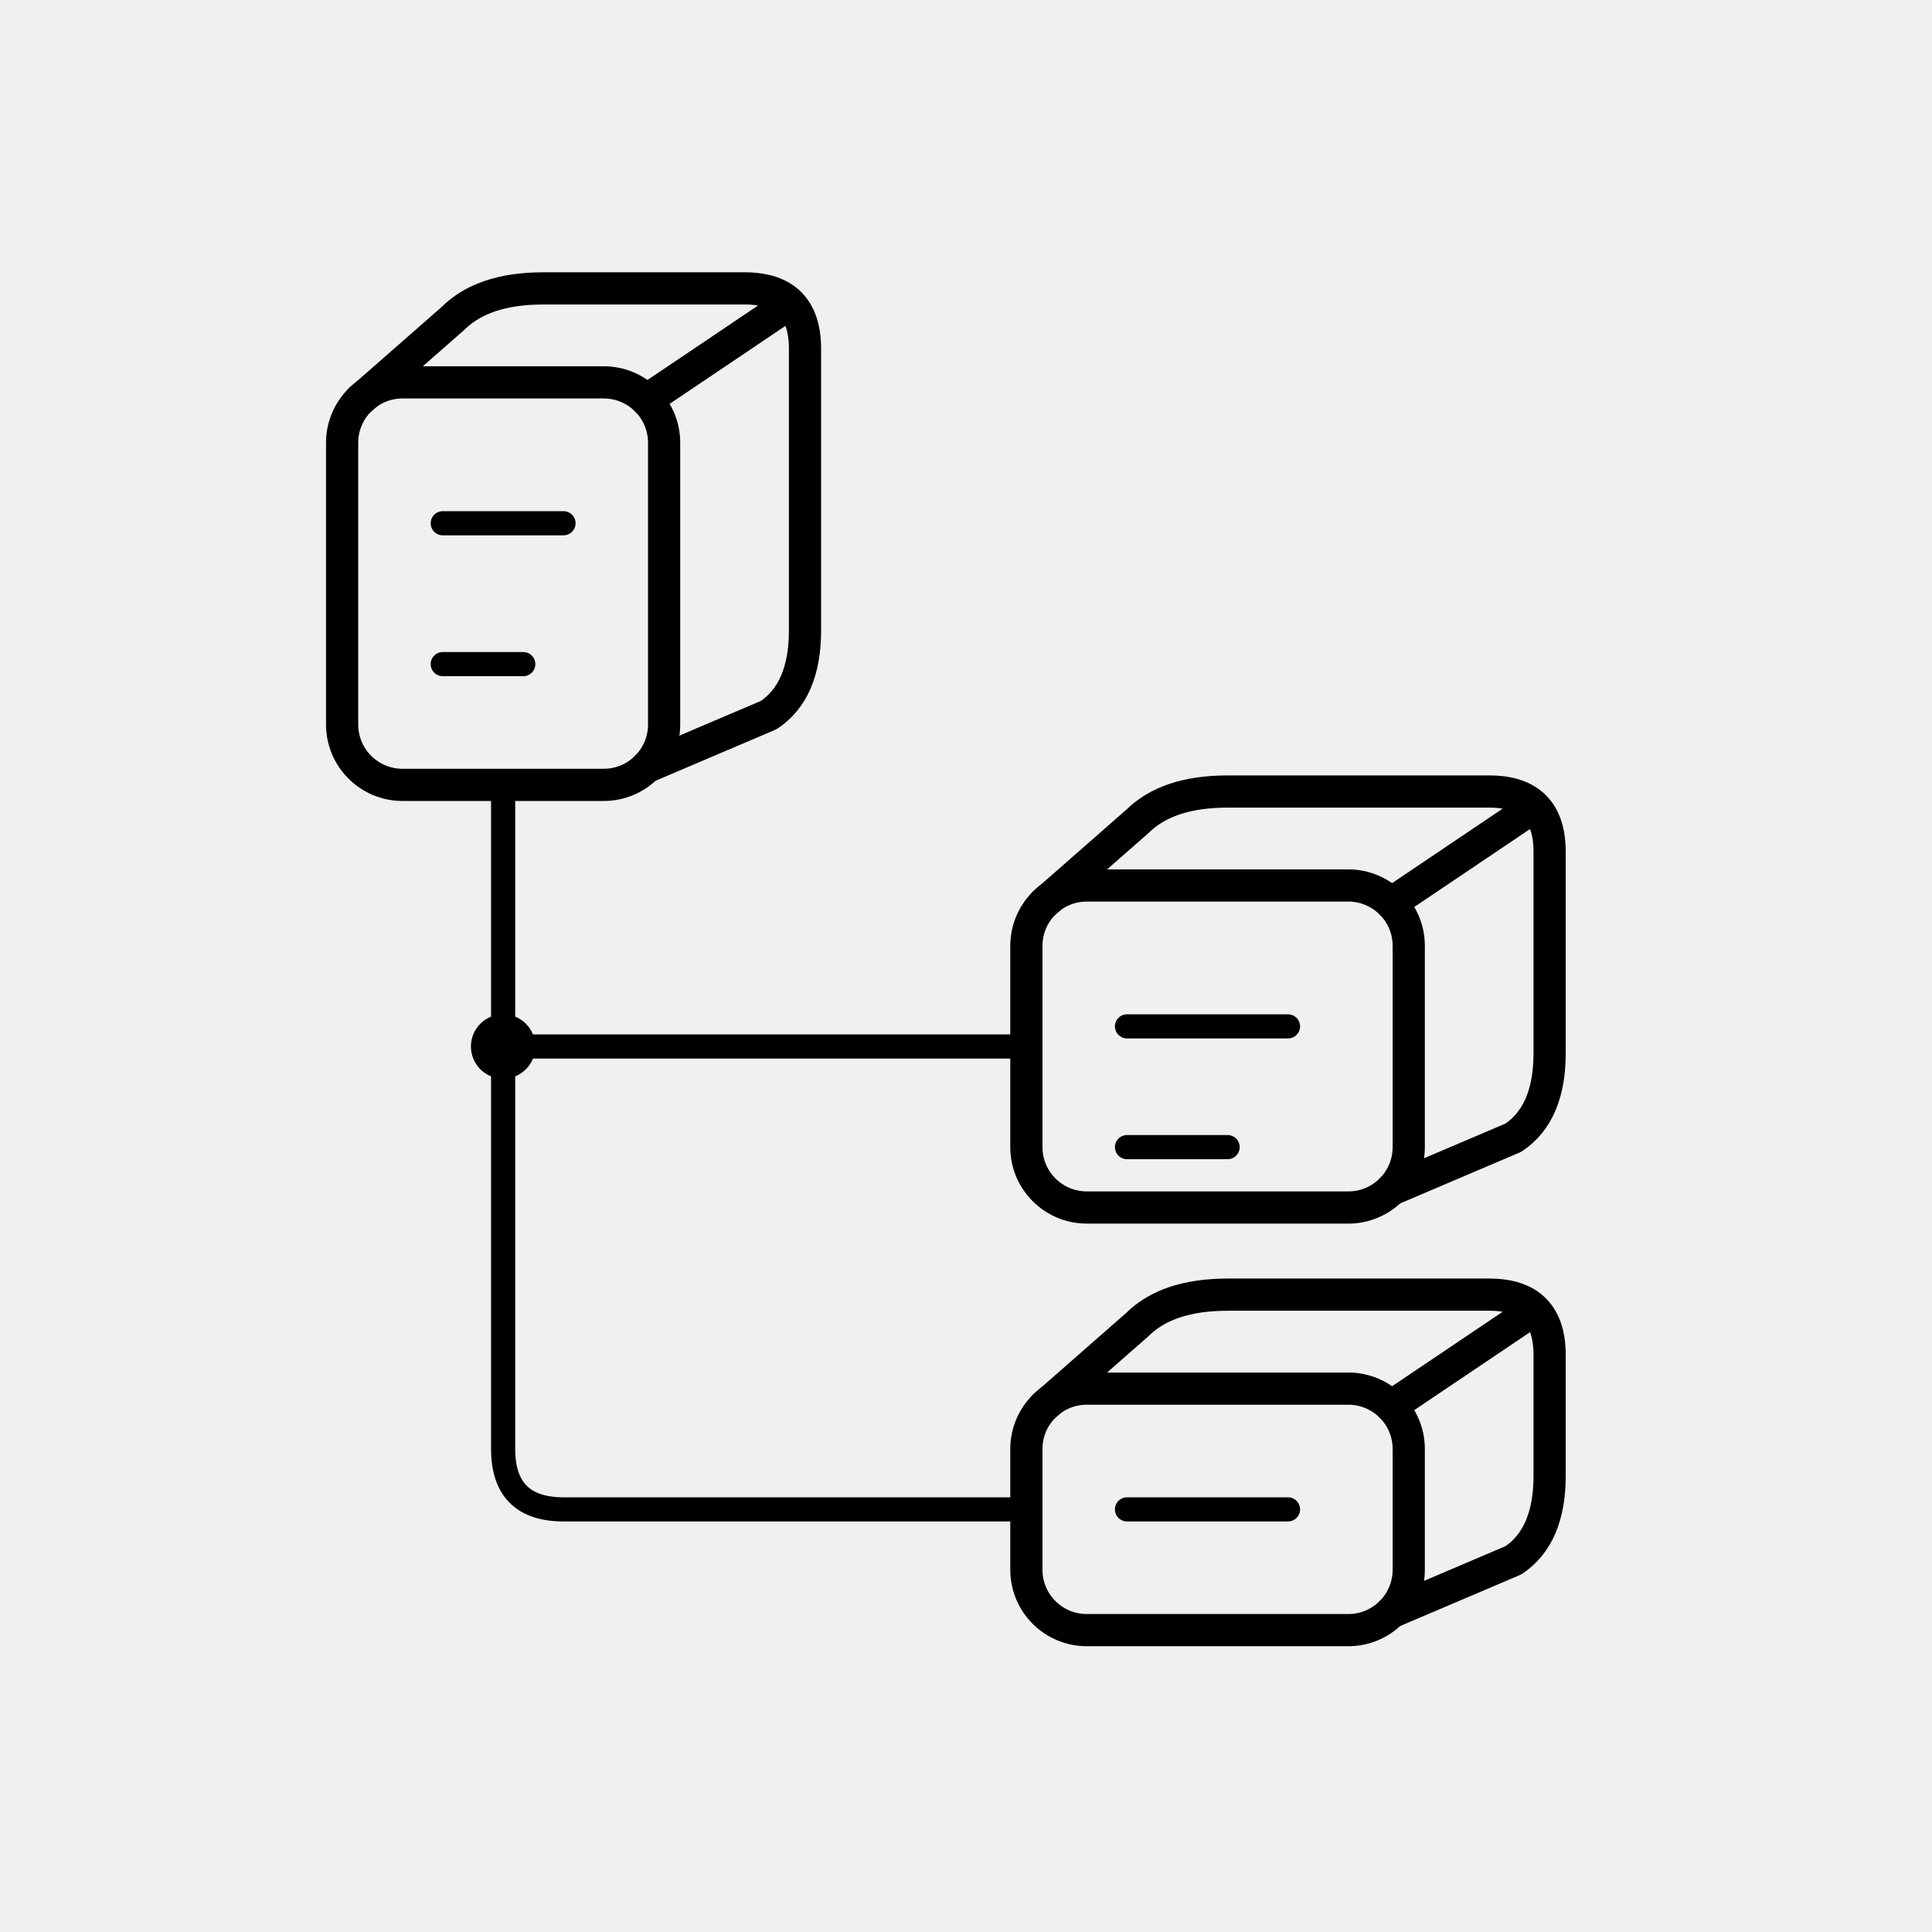
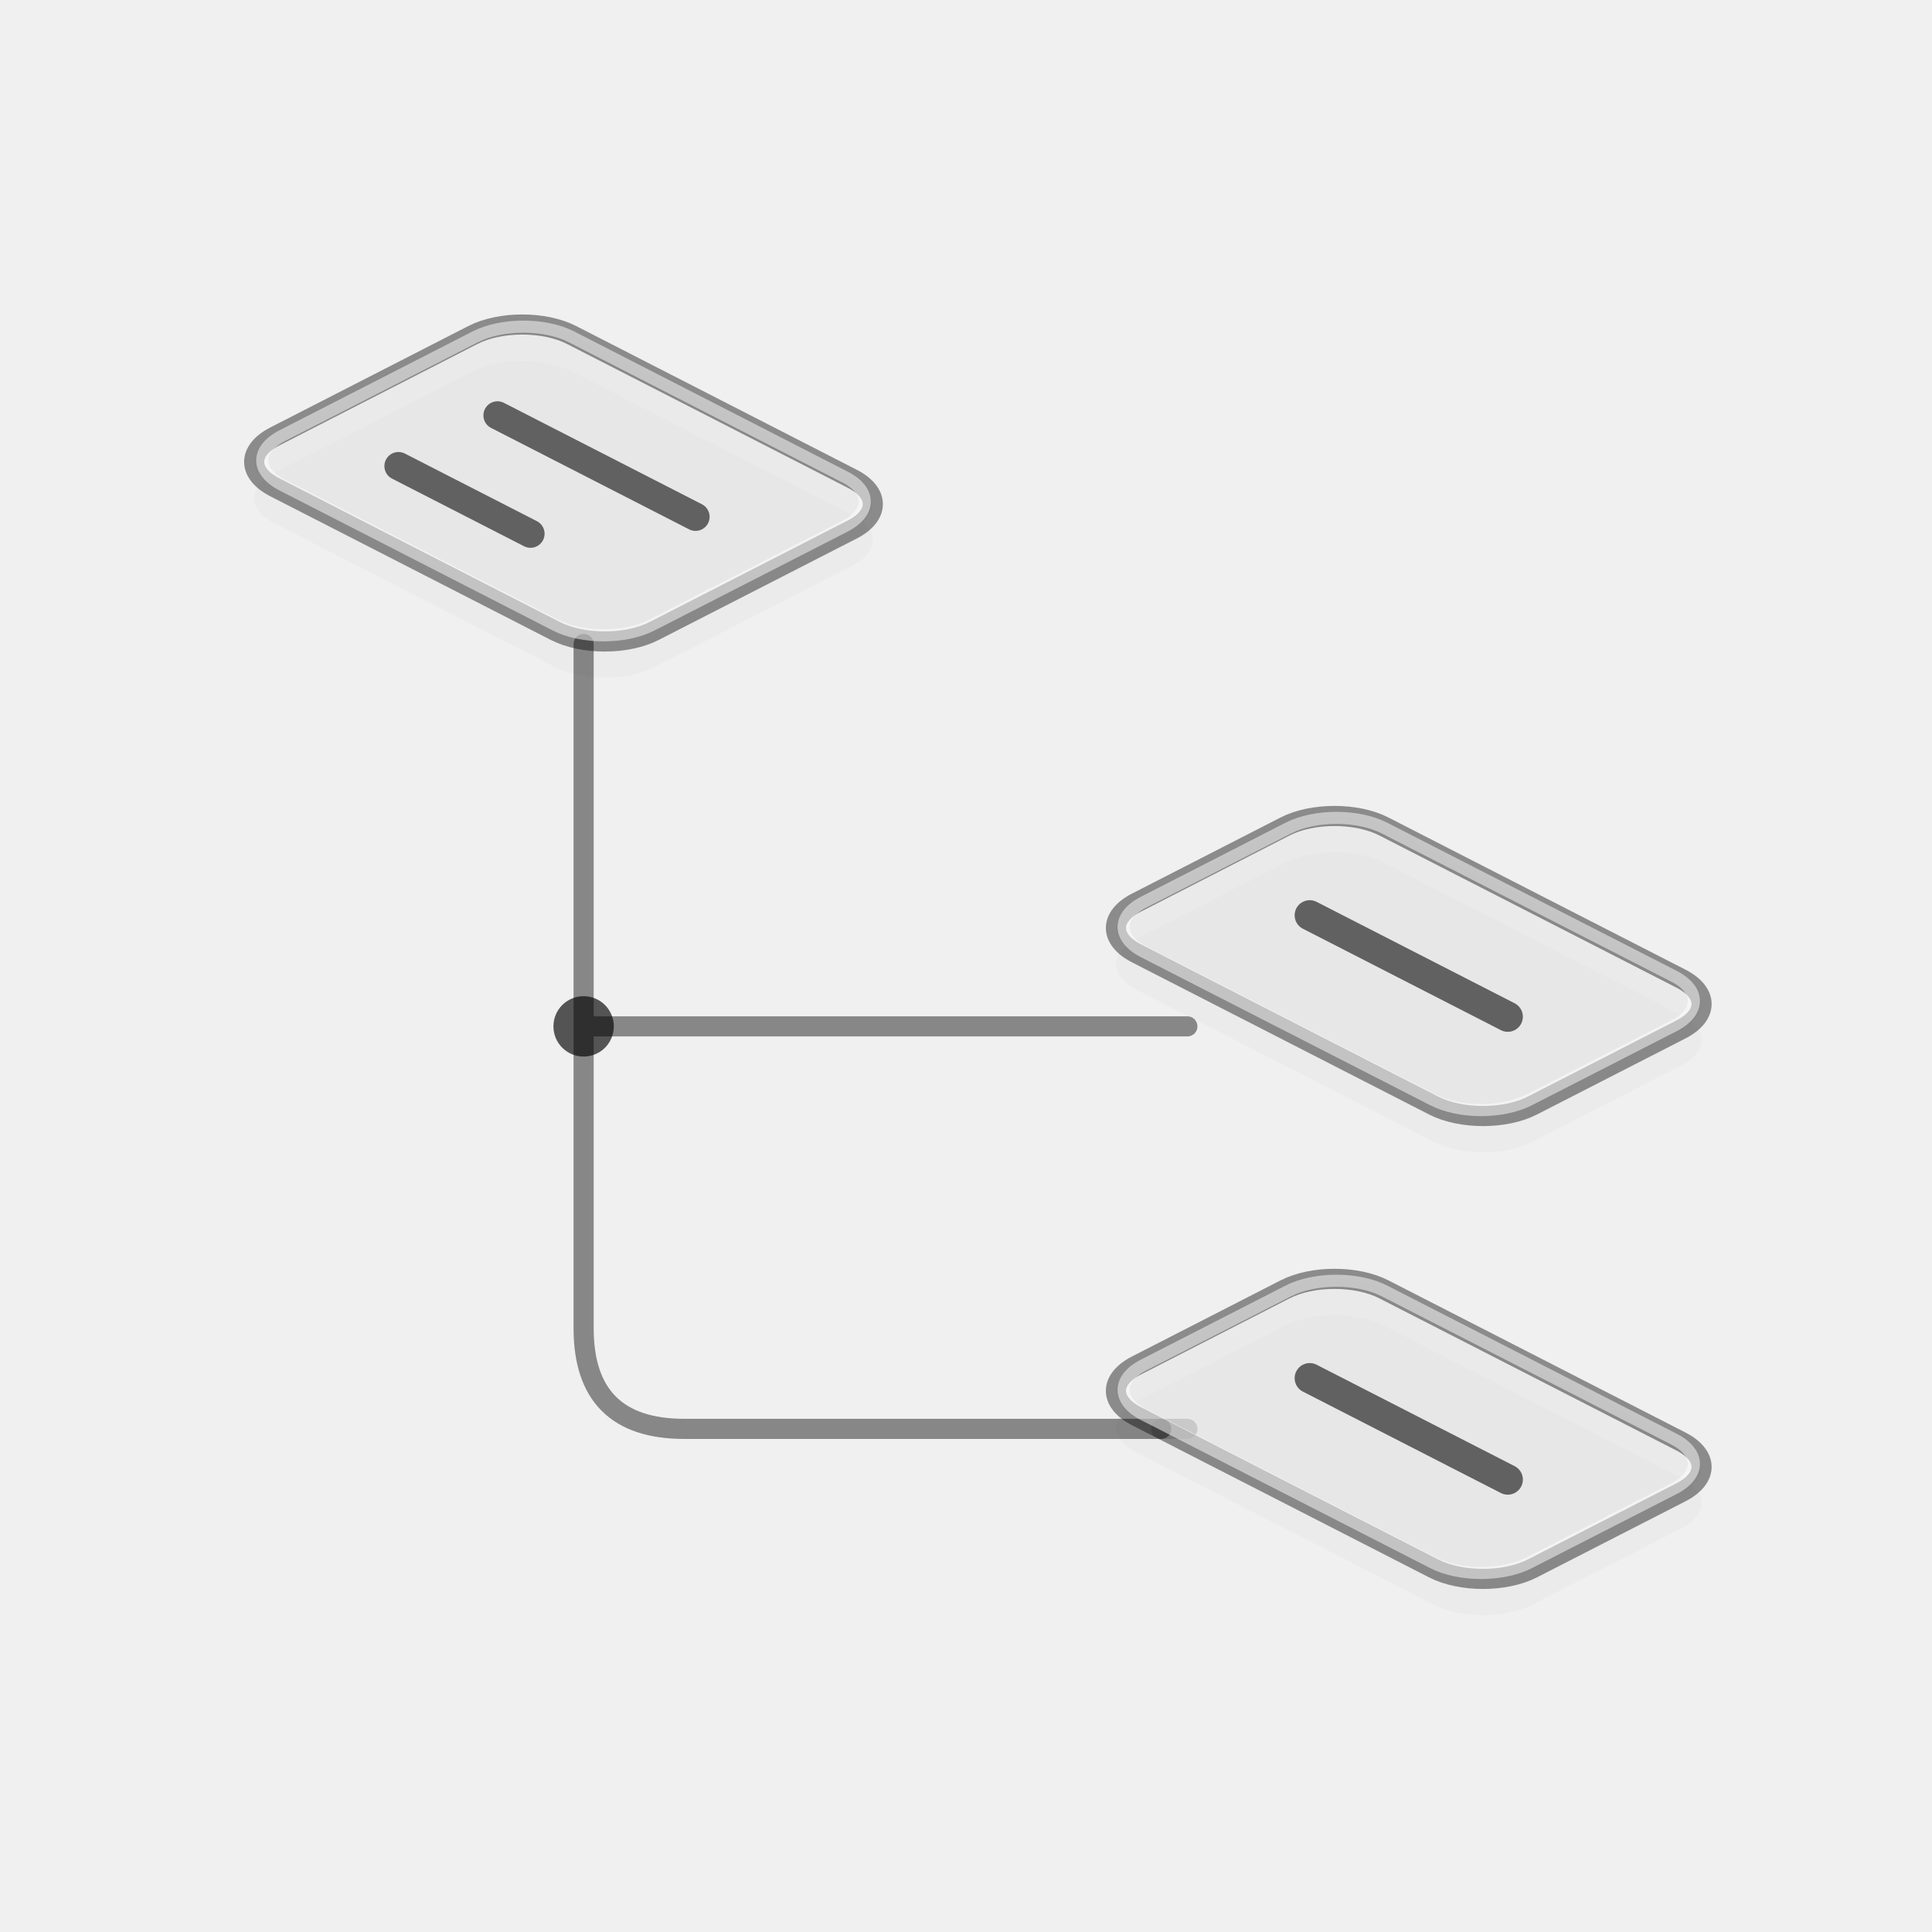
- <svg xmlns="http://www.w3.org/2000/svg" width="96" height="96" viewBox="0 0 96 96" fill="none" stroke="currentColor" stroke-width="1.6" stroke-linecap="round" stroke-linejoin="round">
-   <rect x="17" y="19" width="16" height="20" rx="3" />
-   <path d="M17.88 19.88 L22.5 15.83 Q24 14.33 27 14.33 L37 14.33 Q40 14.33 40 17.33 L40 31.33 Q40 34.33 38.2 35.53 L32.12 38.12 M32.12 19.88 L39.25 15.08" />
-   <rect x="51" y="44" width="19" height="16" rx="3" />
-   <path d="M51.88 44.88 L56.5 40.83 Q58 39.33 61 39.33 L74 39.33 Q77 39.33 77 42.33 L77 52.33 Q77 55.33 75.2 56.53 L69.12 59.12 M69.12 44.88 L76.25 40.08" />
-   <rect x="51" y="69" width="19" height="12" rx="3" />
-   <path d="M51.88 69.88 L56.5 65.83 Q58 64.33 61 64.33 L74 64.33 Q77 64.33 77 67.33 L77 73.33 Q77 76.33 75.2 77.53 L69.12 80.12 M69.12 69.88 L76.25 65.08" />
-   <path d="M25 39 L25 72 Q25 75 28 75 L51 75 M25 52 L51 52" stroke-width="1.2" />
-   <circle cx="25" cy="52" r="1.6" fill="currentColor" stroke="none" />
-   <path d="M22 26 L28 26 M22 33 L26 33 M56 51 L64 51 M56 57 L61 57 M56 75 L64 75" stroke-width="1.2" />
+ <svg xmlns="http://www.w3.org/2000/svg" width="96" height="96" viewBox="0 0 96 96" fill="none" stroke="currentColor" stroke-width="1" stroke-linecap="round" stroke-linejoin="round">
+   <path d="M29 32 L29 66 Q29 71 34 71 L57.7 71 M29 51 L59 51" stroke-opacity="0.44" />
+   <path d="M57.7 71 L59 71" stroke-opacity="0.14" />
+   <path d="M30.5 51 C30.5 51.83 29.83 52.5 29 52.5 C28.17 52.5 27.5 51.83 27.5 51 C27.5 50.17 28.17 49.5 29 49.5 C29.83 49.5 30.5 50.17 30.5 51 Z" fill="currentColor" fill-opacity="0.65" stroke="none" />
+   <path d="M28.41 18.45 L42.35 25.59 C43.71 26.29 43.71 27.41 42.35 28.11 L32.51 33.15 C31.15 33.85 28.95 33.85 27.59 33.15 L13.65 26.01 C12.29 25.31 12.29 24.19 13.65 23.49 L23.49 18.45 C24.85 17.75 27.05 17.75 28.41 18.45 Z" fill="currentColor" fill-opacity="0.02" stroke="none" />
+   <path d="M28.41 16.65 L42.35 23.79 C43.71 24.49 43.71 25.61 42.35 26.31 L32.51 31.35 C31.15 32.05 28.95 32.05 27.59 31.35 L13.65 24.21 C12.29 23.51 12.29 22.39 13.65 21.69 L23.49 16.65 C24.85 15.95 27.05 15.95 28.41 16.65 Z" fill="currentColor" fill-opacity="0.03" stroke="none" />
+   <path d="M28.41 16.65 L42.35 23.79 C43.71 24.49 43.71 25.61 42.35 26.31 L32.51 31.35 C31.15 32.05 28.95 32.05 27.59 31.35 L13.65 24.21 C12.29 23.51 12.29 22.39 13.65 21.69 L23.49 16.65 C24.85 15.95 27.05 15.95 28.41 16.65 Z" fill="white" fill-opacity="0.07" stroke="none" />
+   <path d="M28.41 16.65 L42.35 23.79 C43.71 24.49 43.71 25.61 42.35 26.31 L32.51 31.35 C31.15 32.05 28.95 32.05 27.59 31.35 L13.65 24.21 C12.29 23.51 12.29 22.39 13.65 21.69 L23.49 16.65 C24.85 15.95 27.05 15.95 28.41 16.65 Z" stroke-opacity="0.42" />
+   <path d="M28.4 16.74 L41.98 23.7 C43.3 24.37 43.3 25.47 41.98 26.15 L32.39 31.06 C31.07 31.74 28.92 31.74 27.6 31.06 L14.02 24.1 C12.7 23.43 12.7 22.33 14.02 21.65 L23.61 16.74 C24.93 16.06 27.08 16.06 28.4 16.74 Z" stroke="white" stroke-width="0.6" stroke-opacity="0.5" />
+   <path d="M24.72 20.64 L34.56 25.68" stroke-width="1.4" stroke-opacity="0.58" />
+   <path d="M19.8 23.16 L26.36 26.52" stroke-width="1.4" stroke-opacity="0.58" />
+   <path d="M68.77 42.87 L83.53 50.43 C84.89 51.13 84.89 52.25 83.53 52.95 L76.15 56.73 C74.79 57.43 72.59 57.43 71.23 56.73 L56.47 49.17 C55.11 48.47 55.11 47.35 56.47 46.65 L63.85 42.87 C65.21 42.17 67.41 42.17 68.77 42.87 Z" fill="currentColor" fill-opacity="0.02" stroke="none" />
+   <path d="M68.77 41.07 L83.53 48.63 C84.89 49.33 84.89 50.45 83.53 51.15 L76.15 54.93 C74.79 55.63 72.59 55.63 71.23 54.93 L56.47 47.37 C55.11 46.67 55.11 45.55 56.47 44.85 L63.85 41.07 C65.21 40.37 67.41 40.37 68.77 41.07 Z" fill="currentColor" fill-opacity="0.03" stroke="none" />
+   <path d="M68.77 41.07 L83.53 48.63 C84.89 49.33 84.89 50.45 83.53 51.15 L76.15 54.93 C74.79 55.63 72.59 55.63 71.23 54.93 L56.47 47.37 C55.11 46.67 55.11 45.55 56.47 44.85 L63.85 41.07 C65.21 40.37 67.41 40.37 68.77 41.07 Z" fill="white" fill-opacity="0.07" stroke="none" />
+   <path d="M68.77 41.07 L83.53 48.63 C84.89 49.33 84.89 50.45 83.53 51.15 L76.15 54.93 C74.79 55.63 72.59 55.63 71.23 54.93 L56.47 47.37 C55.11 46.67 55.11 45.55 56.47 44.85 L63.85 41.07 C65.21 40.37 67.41 40.37 68.77 41.07 Z" stroke-opacity="0.42" />
+   <path d="M68.8 41.15 L83.18 48.51 C84.5 49.19 84.5 50.29 83.18 50.97 L75.99 54.65 C74.67 55.33 72.52 55.33 71.2 54.65 L56.82 47.29 C55.5 46.61 55.5 45.51 56.82 44.83 L64.01 41.15 C65.33 40.47 67.48 40.47 68.8 41.15 Z" stroke="white" stroke-width="0.6" stroke-opacity="0.5" />
+   <path d="M65.08 45.48 L74.92 50.52" stroke-width="1.5" stroke-opacity="0.58" />
+   <path d="M68.77 65.87 L83.53 73.43 C84.89 74.13 84.89 75.25 83.53 75.95 L76.15 79.73 C74.79 80.43 72.59 80.43 71.23 79.73 L56.47 72.17 C55.11 71.47 55.11 70.35 56.47 69.65 L63.85 65.87 C65.21 65.17 67.41 65.17 68.77 65.87 Z" fill="currentColor" fill-opacity="0.02" stroke="none" />
+   <path d="M68.77 64.07 L83.53 71.63 C84.89 72.33 84.89 73.45 83.53 74.15 L76.15 77.93 C74.79 78.63 72.59 78.63 71.23 77.93 L56.47 70.37 C55.11 69.67 55.11 68.55 56.47 67.85 L63.85 64.07 C65.21 63.37 67.41 63.37 68.77 64.07 Z" fill="currentColor" fill-opacity="0.03" stroke="none" />
+   <path d="M68.77 64.07 L83.53 71.63 C84.89 72.33 84.89 73.45 83.53 74.15 L76.15 77.93 C74.79 78.63 72.59 78.63 71.23 77.93 L56.47 70.37 C55.11 69.67 55.11 68.55 56.47 67.85 L63.85 64.07 C65.21 63.37 67.41 63.37 68.77 64.07 Z" fill="white" fill-opacity="0.07" stroke="none" />
+   <path d="M68.77 64.07 L83.53 71.63 C84.89 72.33 84.89 73.45 83.53 74.15 L76.15 77.93 C74.79 78.63 72.59 78.63 71.23 77.93 L56.47 70.37 C55.11 69.67 55.11 68.55 56.47 67.85 L63.85 64.07 C65.21 63.37 67.41 63.37 68.77 64.07 Z" stroke-opacity="0.42" />
+   <path d="M68.8 64.15 L83.18 71.51 C84.5 72.19 84.5 73.29 83.18 73.97 L75.99 77.65 C74.67 78.33 72.52 78.33 71.2 77.65 L56.82 70.29 C55.5 69.61 55.5 68.51 56.82 67.83 L64.01 64.15 C65.33 63.47 67.48 63.47 68.8 64.15 Z" stroke="white" stroke-width="0.6" stroke-opacity="0.5" />
+   <path d="M65.08 68.48 L74.92 73.52" stroke-width="1.5" stroke-opacity="0.58" />
</svg>
